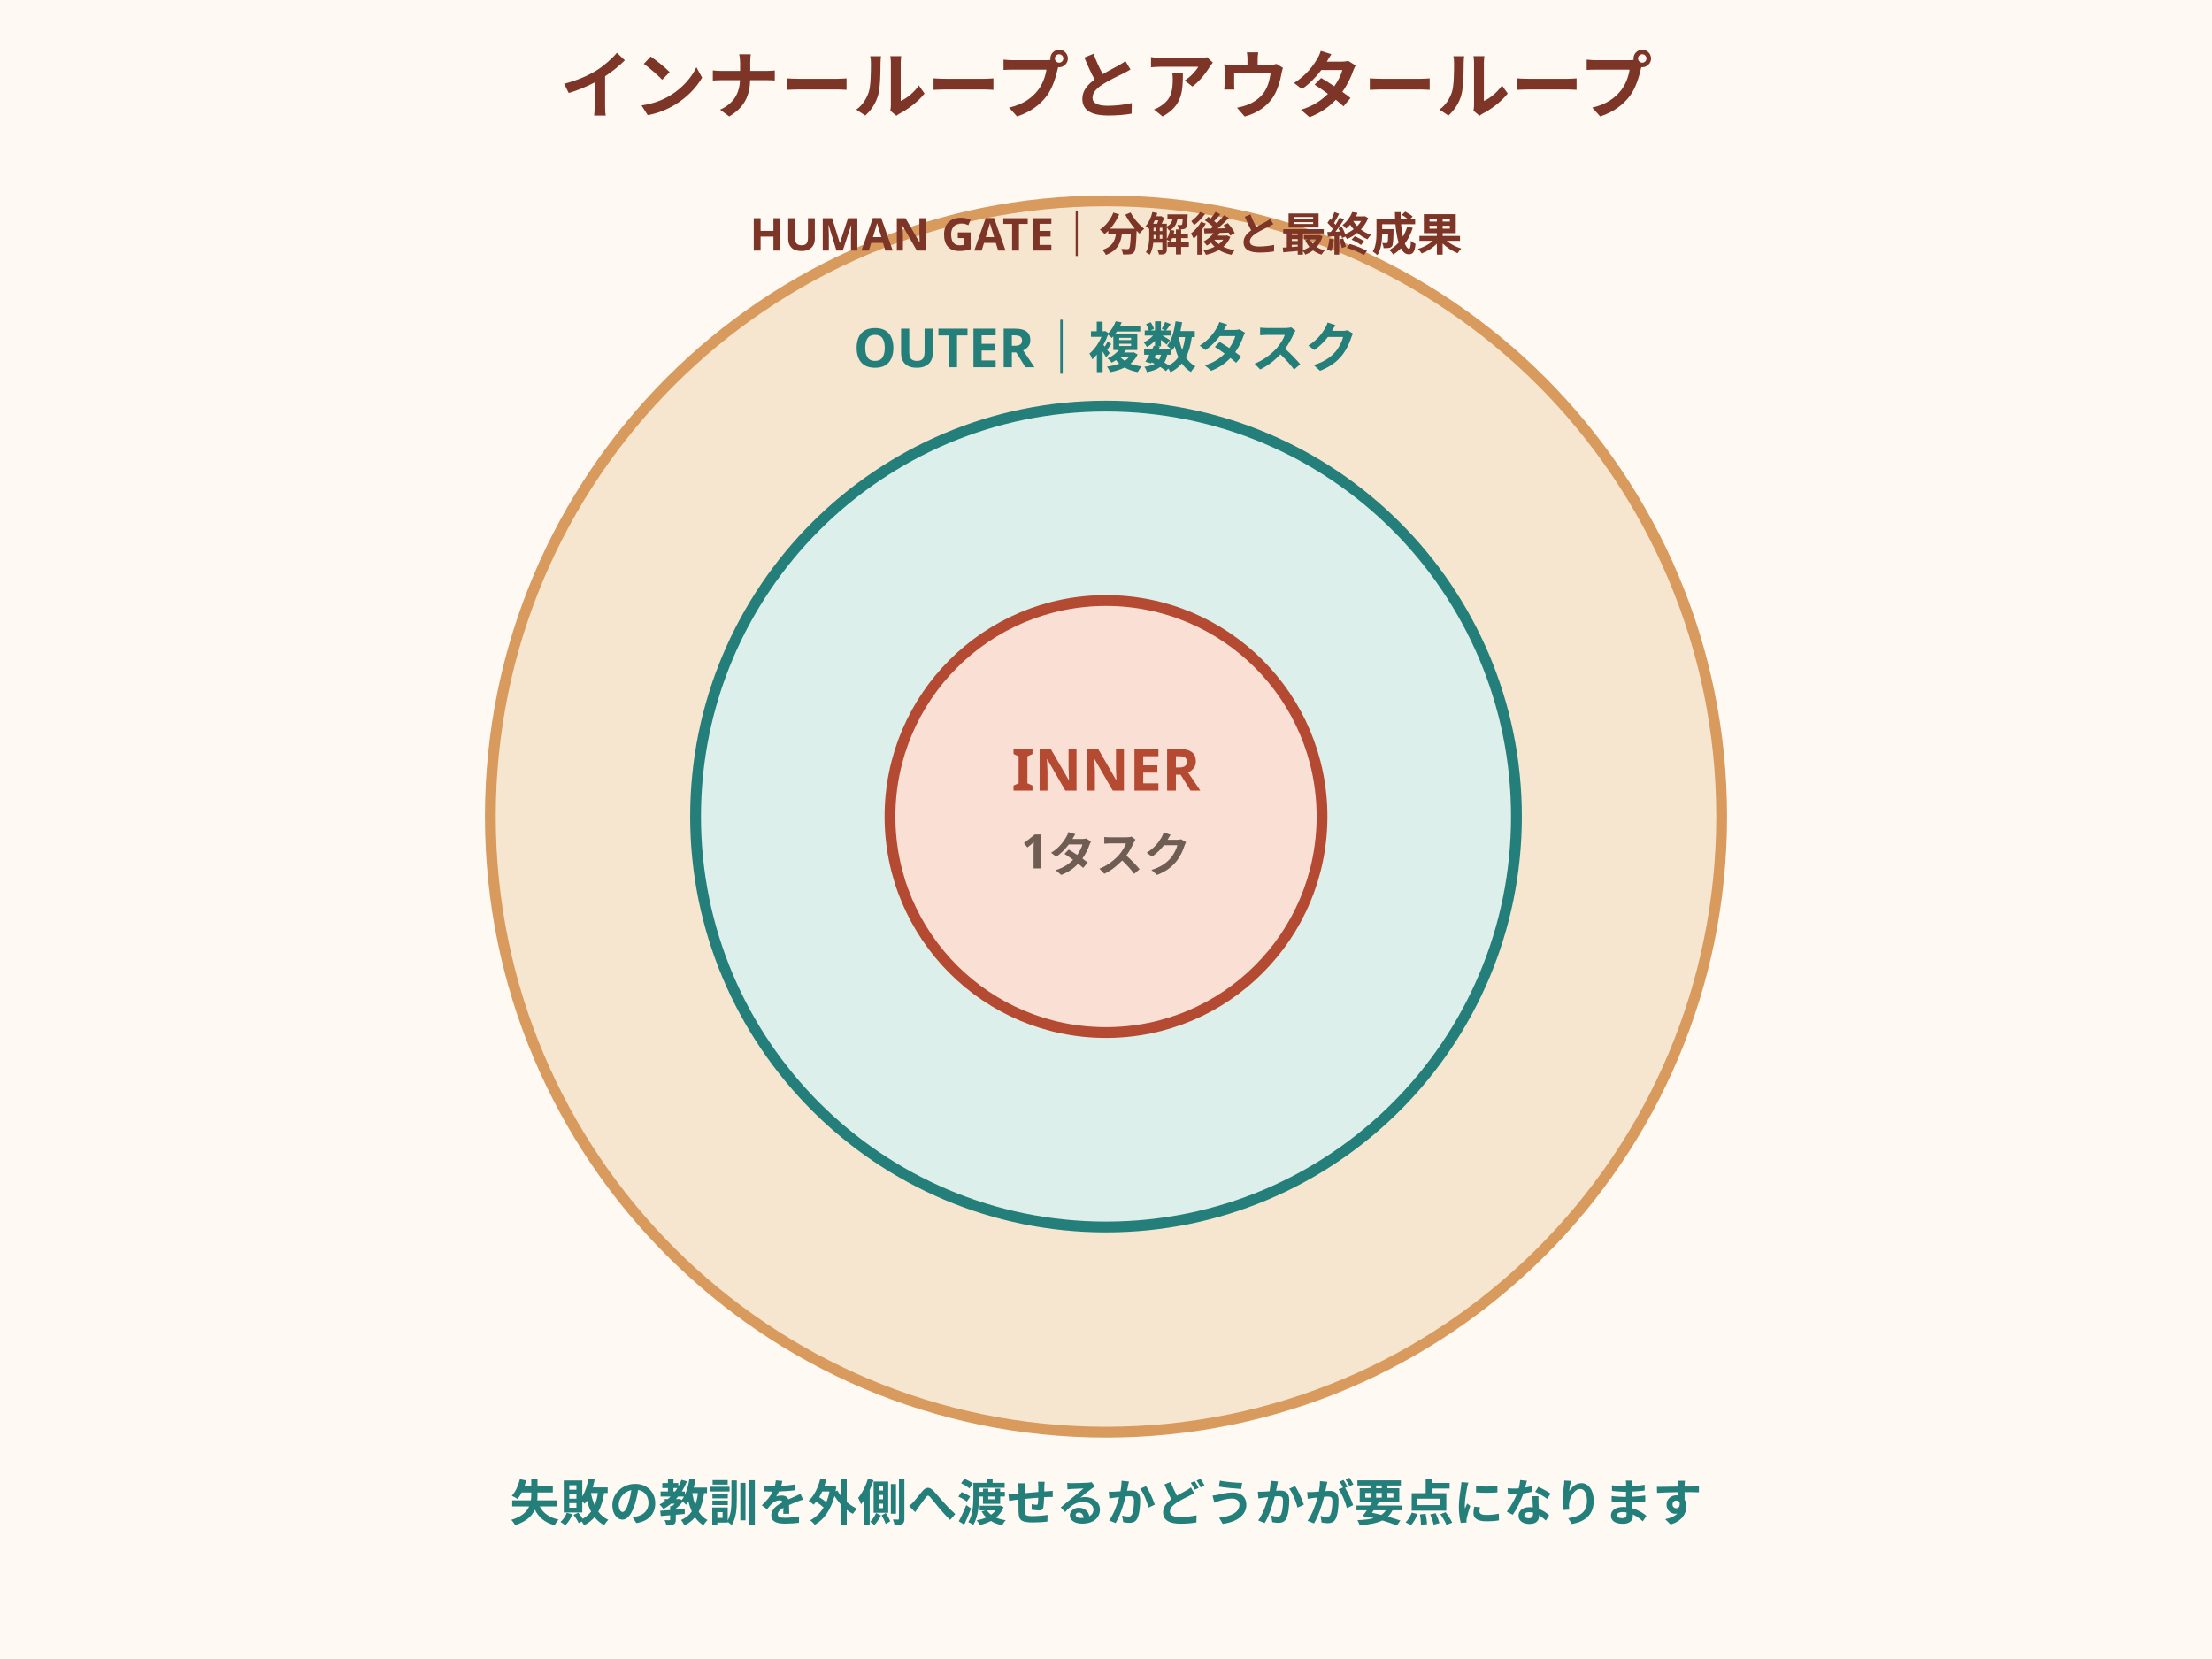
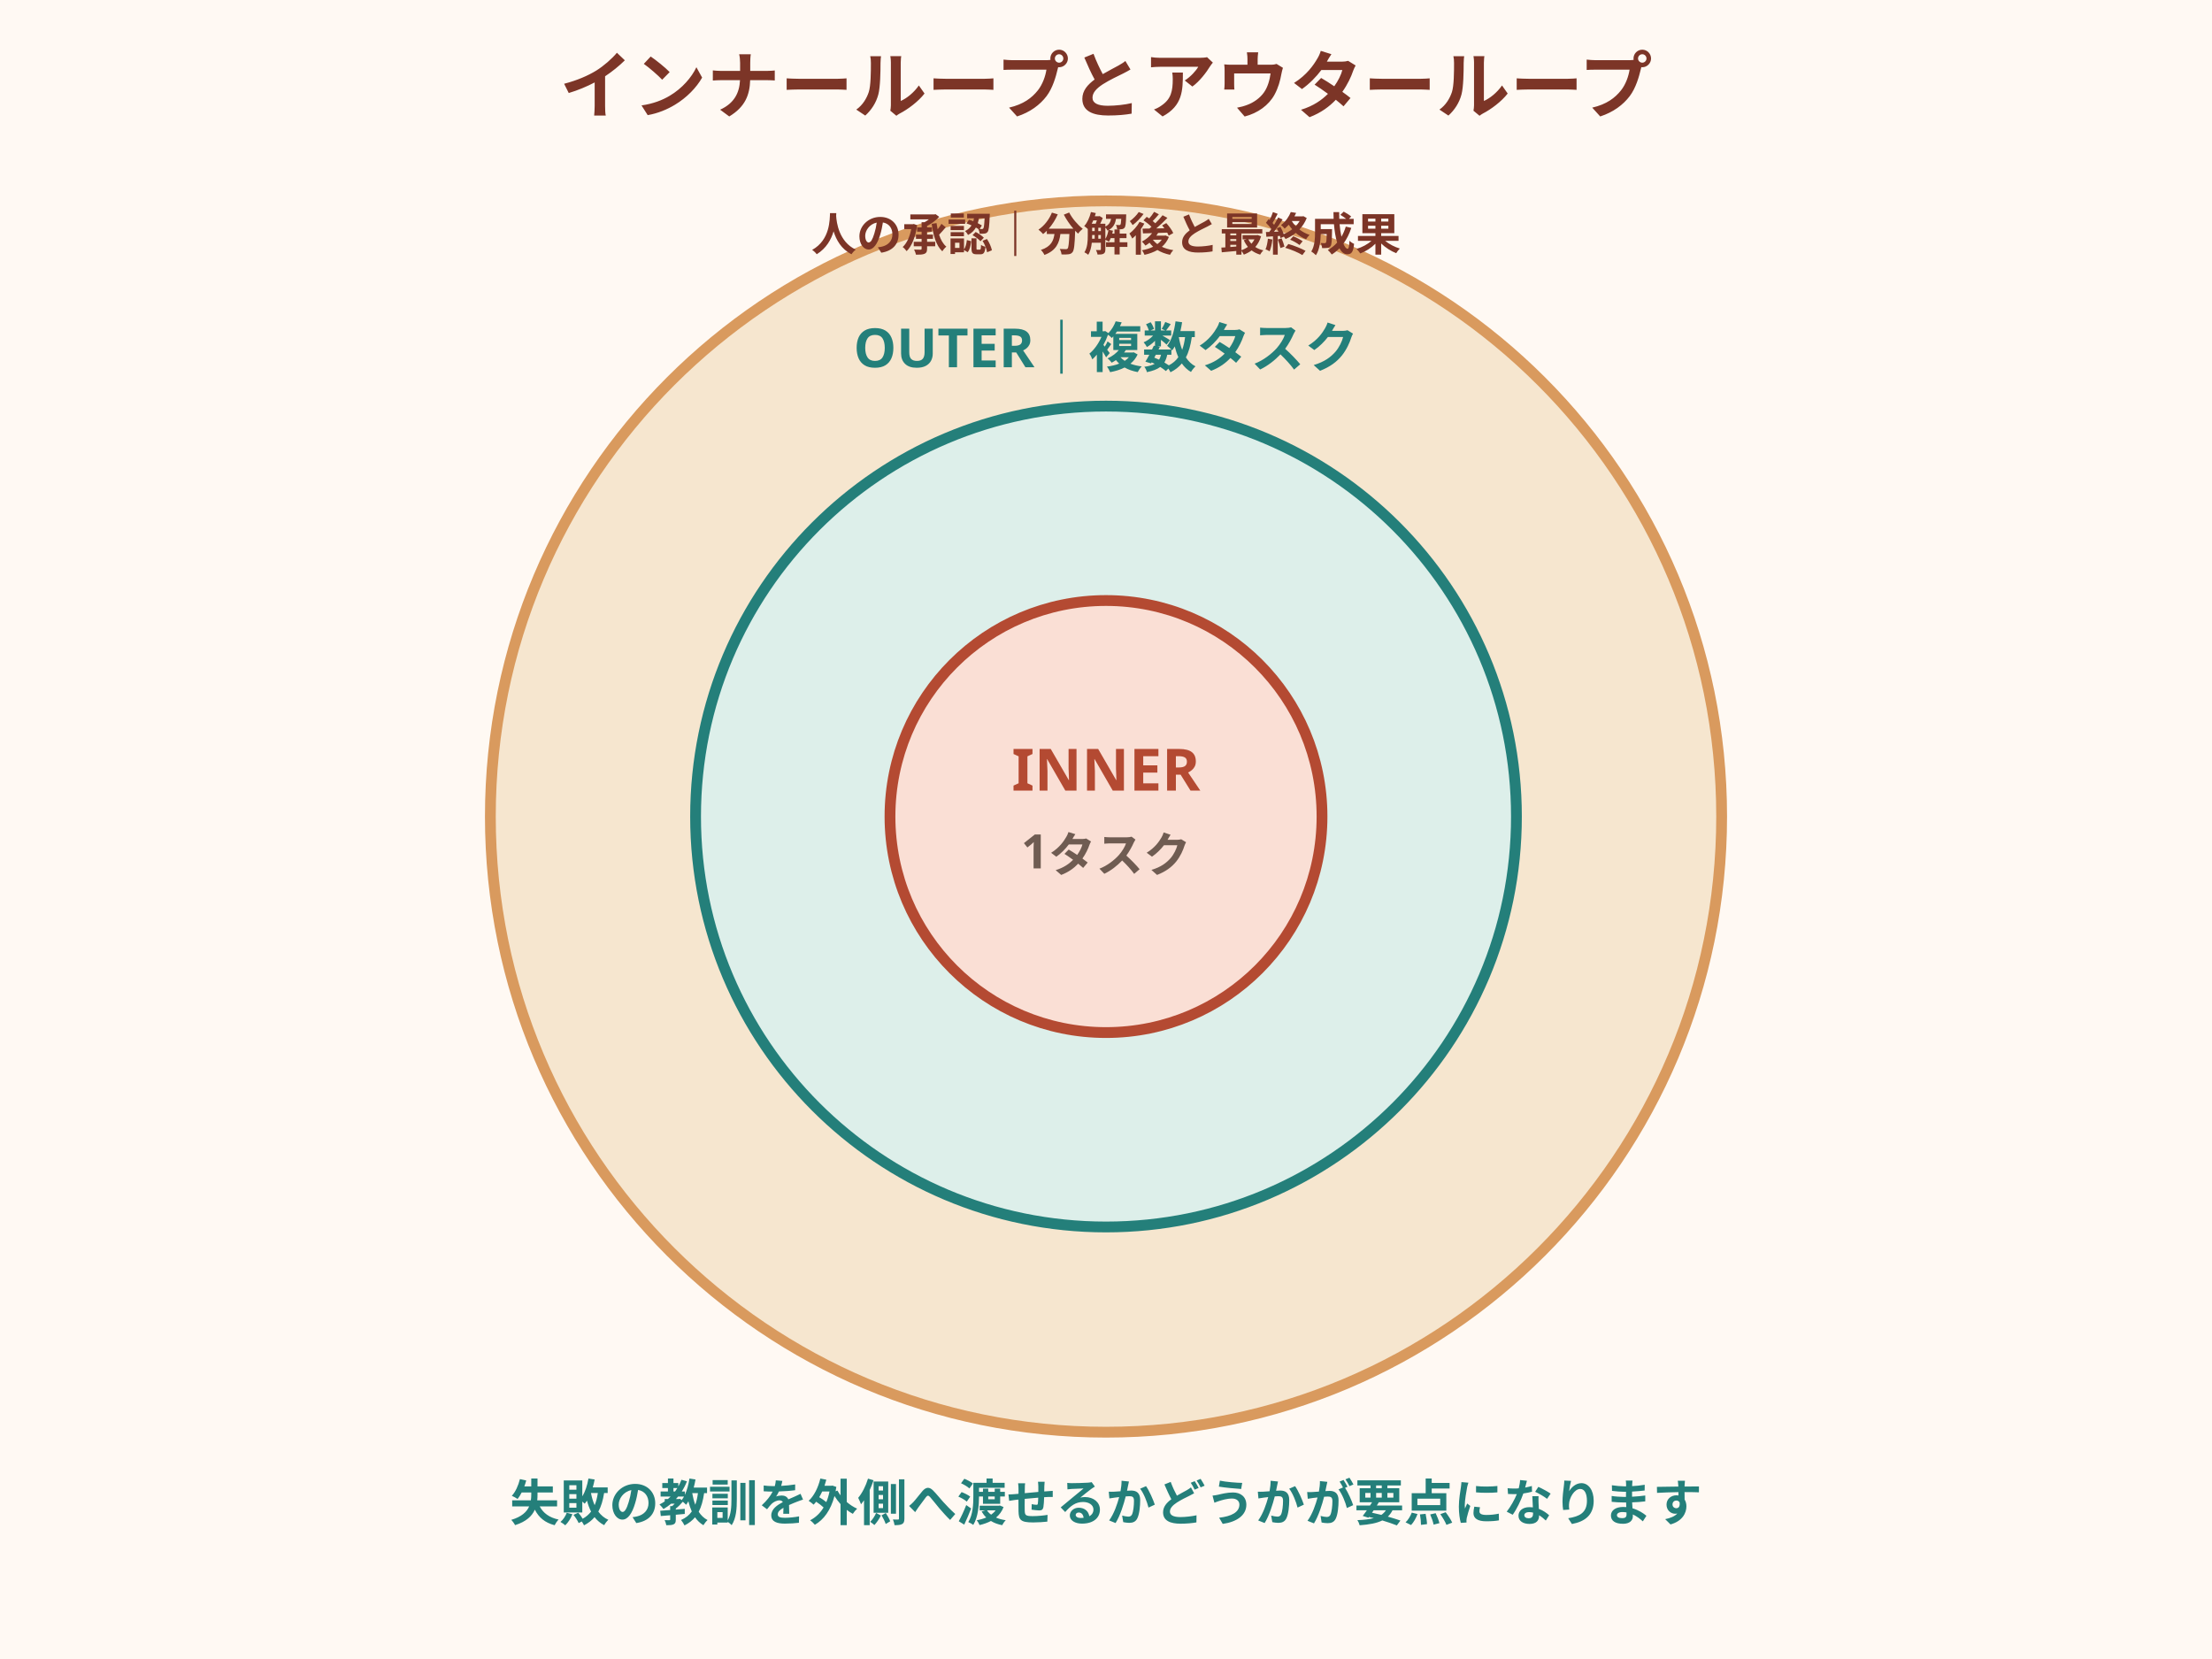
<svg xmlns="http://www.w3.org/2000/svg" width="1024" height="768" viewBox="0 0 1024 768">
  <defs>
    <marker id="arrow" viewBox="0 0 10 10" refX="9" refY="5" markerWidth="9" markerHeight="9" orient="auto-start-reverse">
      <path d="M 0 0 L 10 5 L 0 10 z" fill="context-stroke" />
    </marker>
  </defs>
  <rect width="1024" height="768" fill="#FFF9F3" />
  <text x="512" y="52" text-anchor="middle" font-family="Hiragino Sans, Yu Gothic, sans-serif" font-size="34" font-weight="800" fill="#7C3527">インナーループとアウターループ</text>
  <circle cx="512" cy="378" r="285" fill="#F6E6CF" stroke="#D99A5E" stroke-width="5" />
  <circle cx="512" cy="378" r="190" fill="#DDEFEA" stroke="#247F7A" stroke-width="5" />
  <circle cx="512" cy="378" r="100" fill="#FADFD5" stroke="#B44A32" stroke-width="5" />
  <text x="512" y="366" text-anchor="middle" font-family="Hiragino Sans, Yu Gothic, sans-serif" font-size="27" font-weight="800" fill="#B44A32">INNER</text>
  <text x="512" y="402" text-anchor="middle" font-family="Hiragino Sans, Yu Gothic, sans-serif" font-size="22" font-weight="700" fill="#6F5C52">1タスク</text>
  <text x="512" y="170" text-anchor="middle" font-family="Hiragino Sans, Yu Gothic, sans-serif" font-size="25" font-weight="800" fill="#247F7A">OUTER｜複数タスク</text>
-   <text x="512" y="116" text-anchor="middle" font-family="Hiragino Sans, Yu Gothic, sans-serif" font-size="21" font-weight="800" fill="#7C3527">HUMAN GATE｜分解後と最終成果</text>
+   <text x="512" y="116" text-anchor="middle" font-family="Hiragino Sans, Yu Gothic, sans-serif" font-size="21" font-weight="800" fill="#7C3527">人の承認｜分解後と最終成果</text>
  <text x="512" y="704" text-anchor="middle" font-family="Hiragino Sans, Yu Gothic, sans-serif" font-size="23" font-weight="800" fill="#247F7A">失敗の教訓を外側へ渡せるかどうかが要点になります</text>
</svg>
